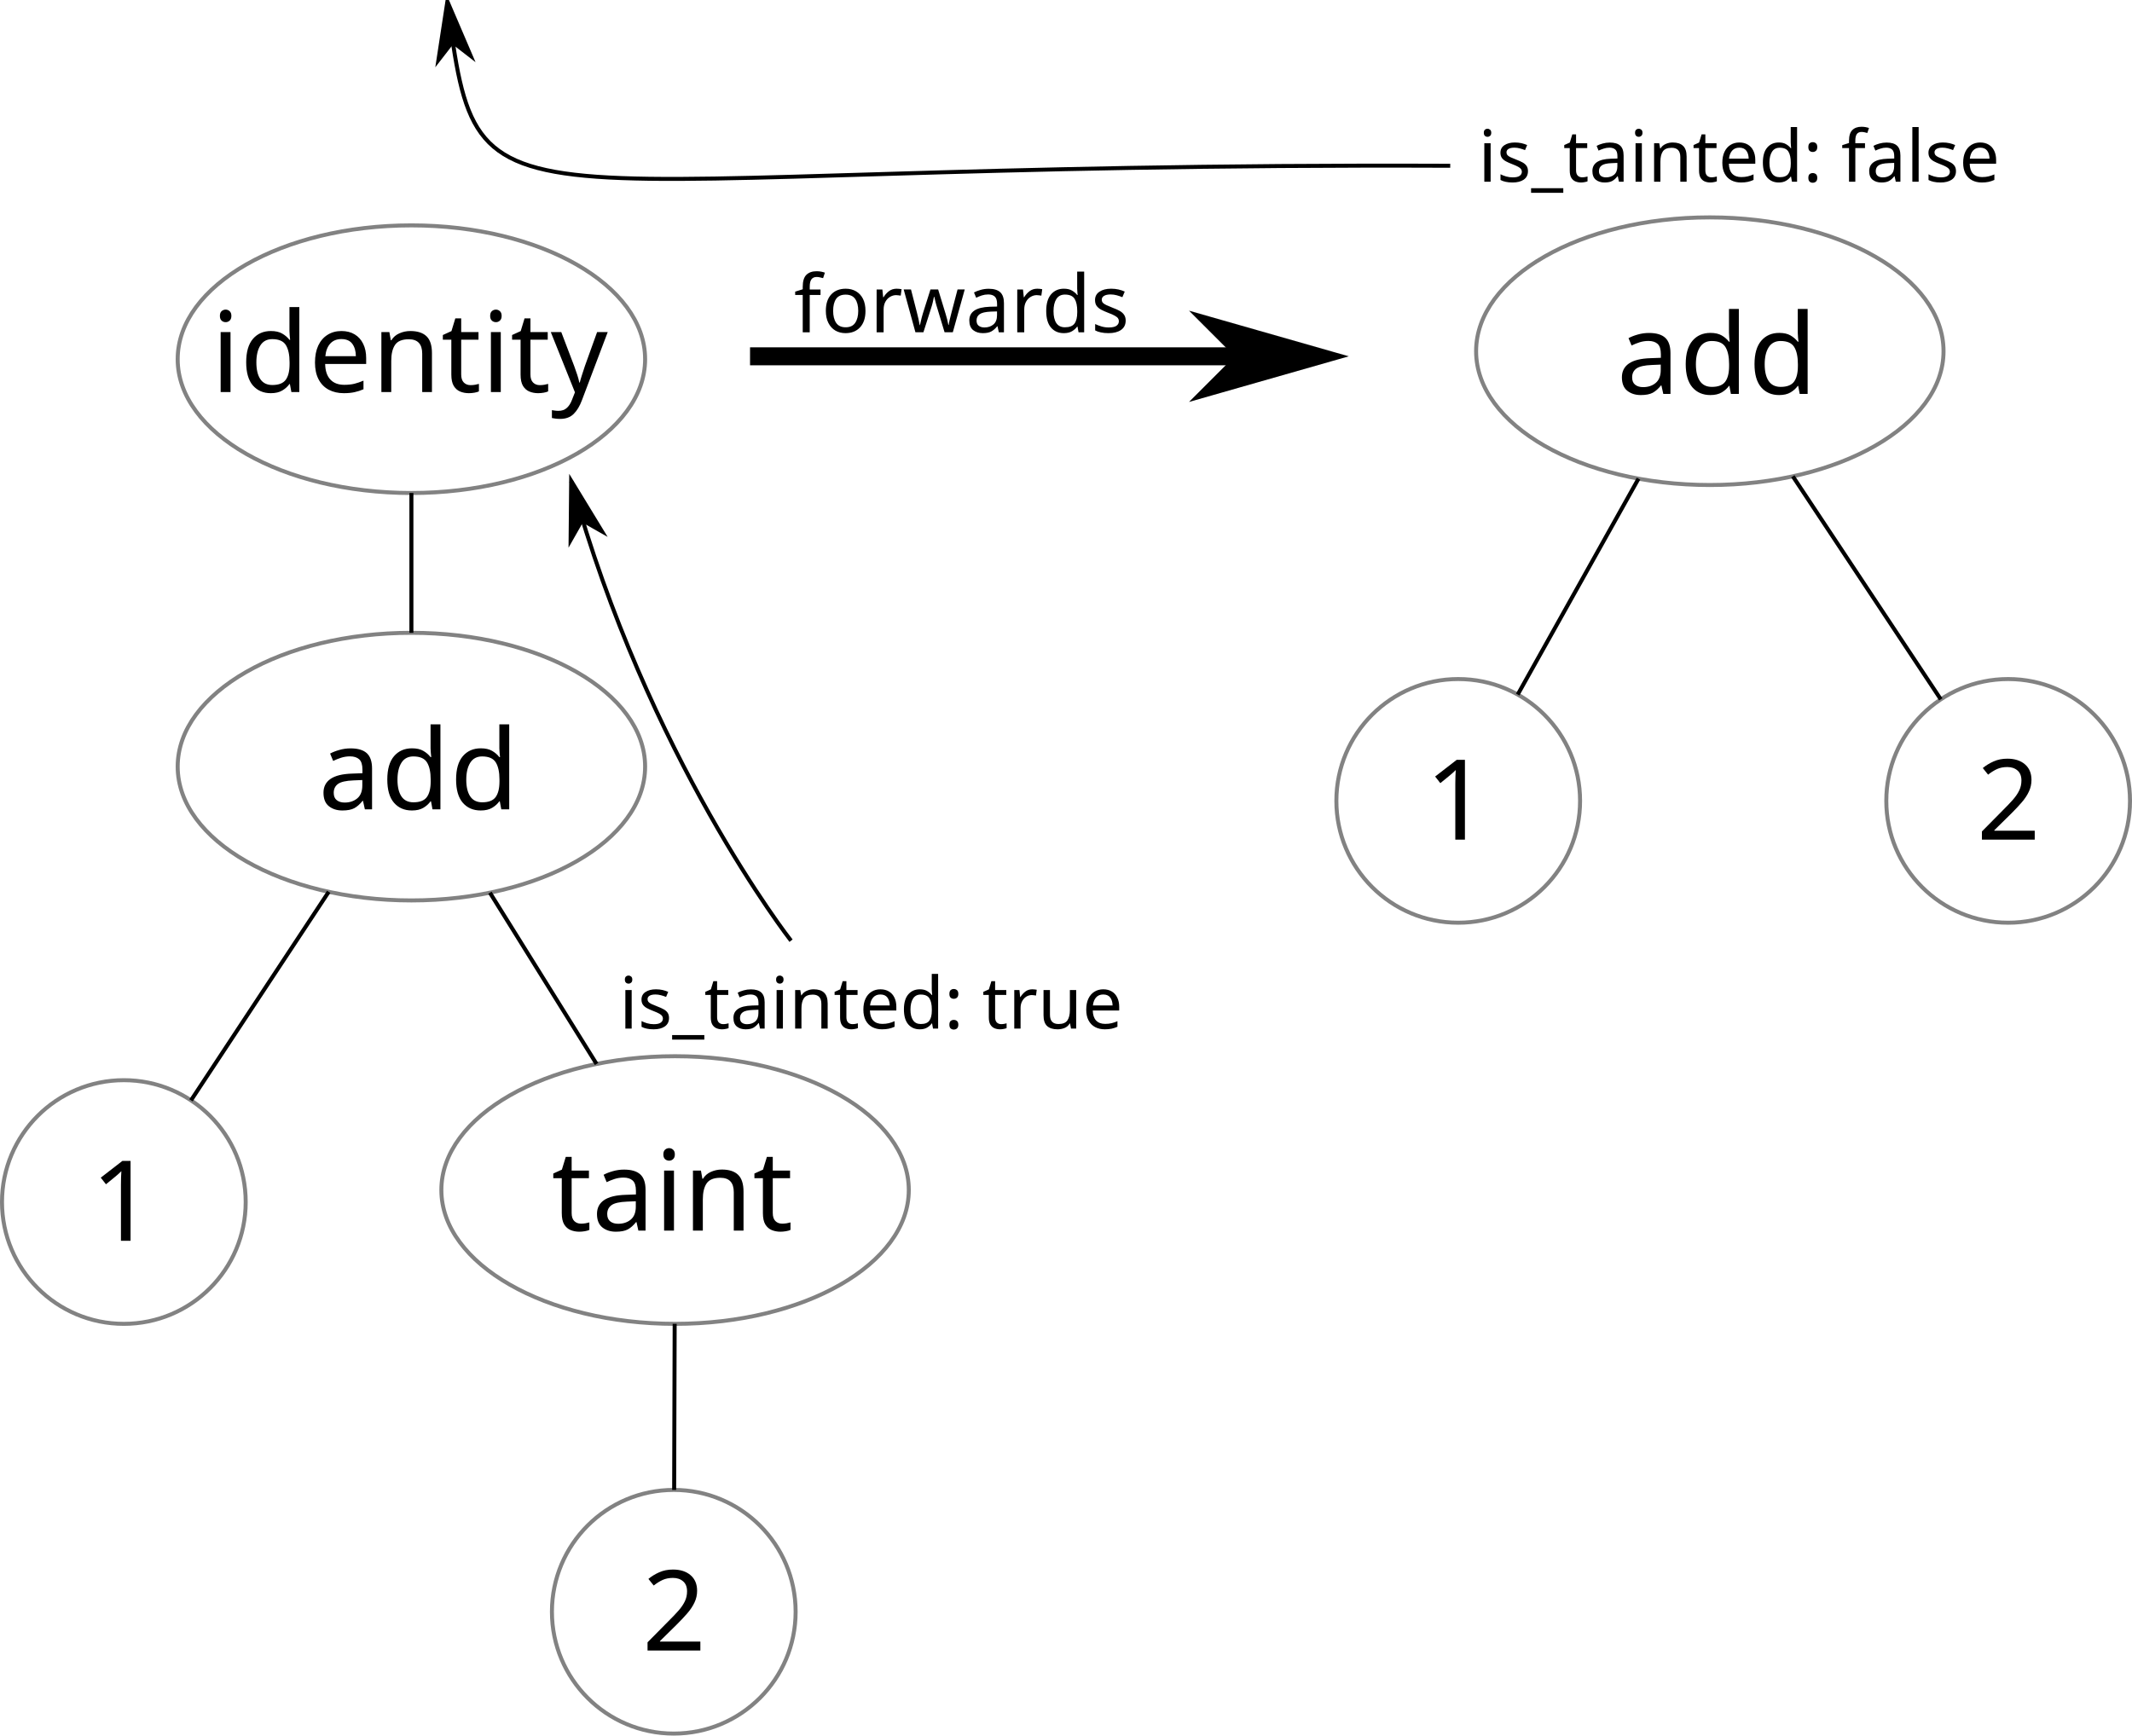
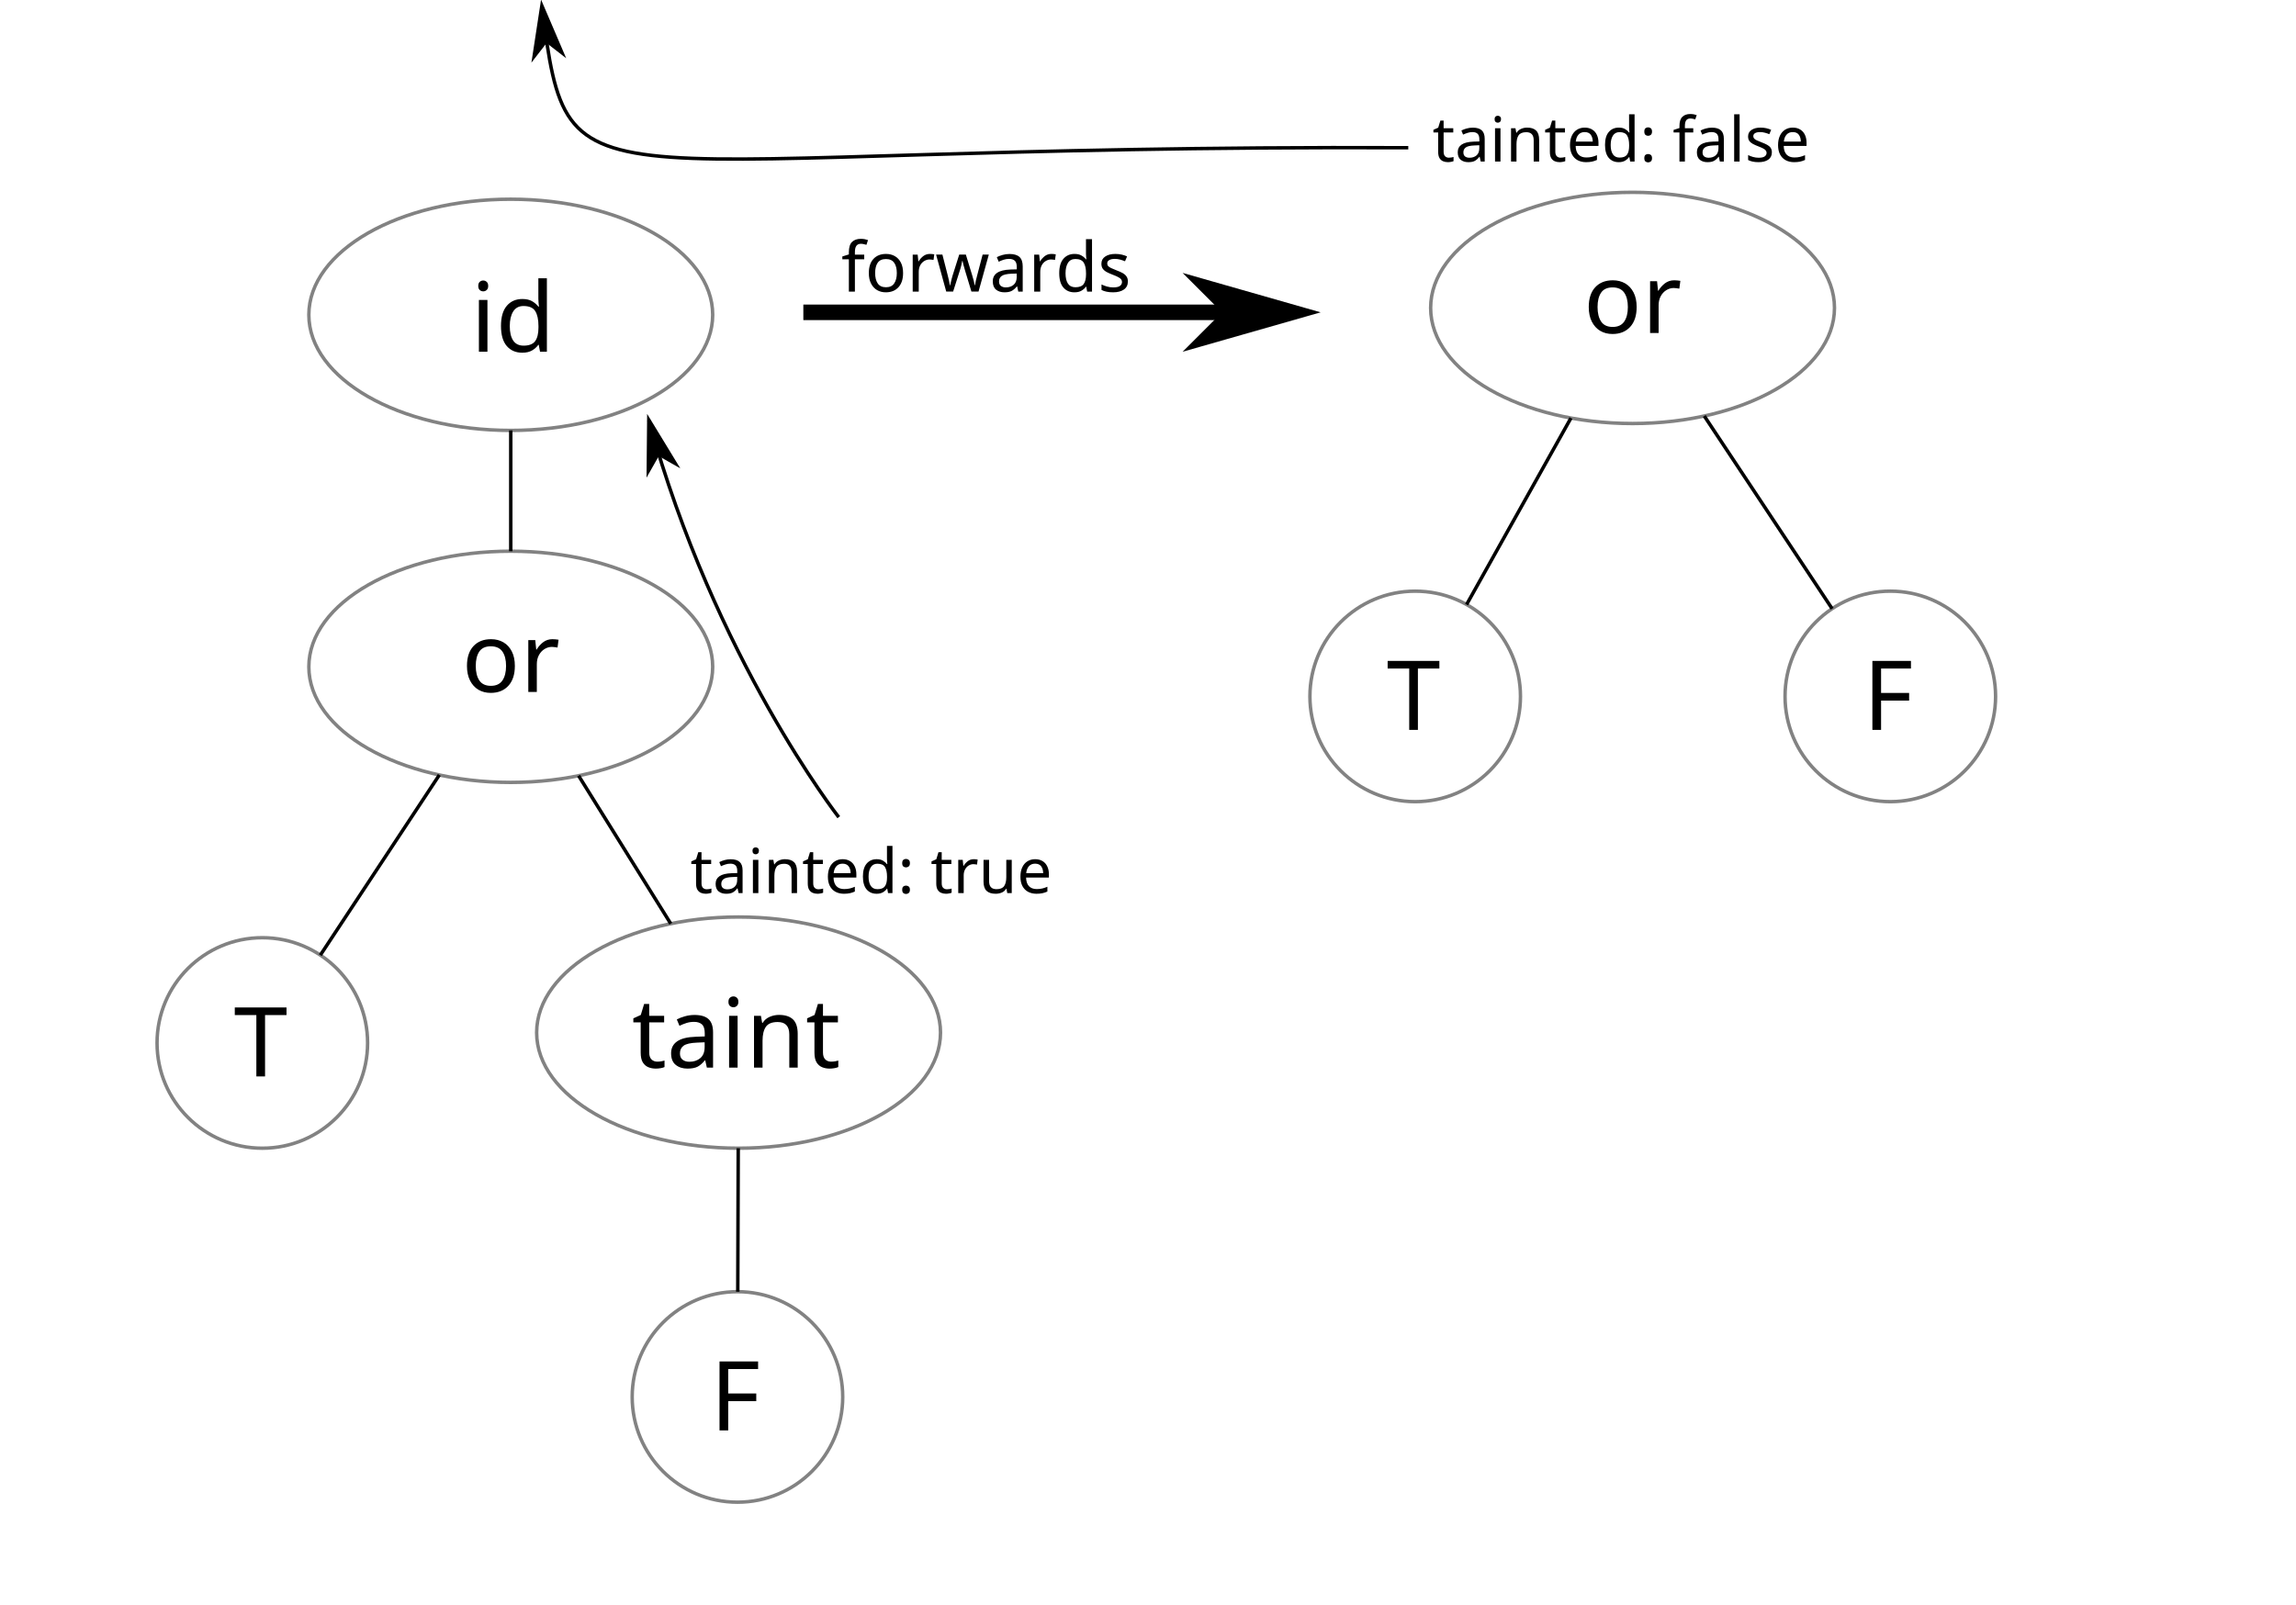
- <svg xmlns="http://www.w3.org/2000/svg" width="533.65" height="434.5" id="svg2" version="1.1">
+ <svg xmlns="http://www.w3.org/2000/svg" width="6.929in" height="4.842in" id="svg2" version="1.1">
  <defs id="defs4">
    <marker orient="auto" refY="0" refX="0" id="Arrow1Mend" style="overflow:visible">
-       <path id="path3873" d="M 0,0 5,-5 -12.5,0 5,5 0,0 z" style="fill-rule:evenodd;stroke:#000000;stroke-width:1pt" transform="matrix(-0.4,0,0,-0.4,-4,0)" />
+       <path id="path3873" d="M 0,0 5,-5 -12.5,0 5,5 0,0 Z" style="fill-rule:evenodd;stroke:#000000;stroke-width:1pt" transform="matrix(-0.4,0,0,-0.4,-4,0)" />
    </marker>
    <marker orient="auto" refY="0" refX="0" id="Arrow1Lend" style="overflow:visible">
-       <path id="path3867" d="M 0,0 5,-5 -12.5,0 5,5 0,0 z" style="fill-rule:evenodd;stroke:#000000;stroke-width:1pt" transform="matrix(-0.8,0,0,-0.8,-10,0)" />
+       <path id="path3867" d="M 0,0 5,-5 -12.5,0 5,5 0,0 Z" style="fill-rule:evenodd;stroke:#000000;stroke-width:1pt" transform="matrix(-0.8,0,0,-0.8,-10,0)" />
    </marker>
  </defs>
-   <g id="layer1" transform="translate(-43.26,-191.1602)">
-     <g id="g3038">
-       <path transform="translate(-31.26419,-58.78)" d="m 236,441.862 c 0,18.502 -26.191,33.5 -58.5,33.5 -32.309,0 -58.5,-14.998 -58.5,-33.5 0,-18.502 26.191,-33.5 58.5,-33.5 32.309,0 58.5,14.998 58.5,33.5 z" id="path2985" style="fill:none;stroke:#000000;stroke-width:1;stroke-linecap:square;stroke-linejoin:round;stroke-miterlimit:4;stroke-opacity:0.49;stroke-dasharray:none;stroke-dashoffset:0" />
-       <text id="text2987" y="393.778" x="122.949" style="font-size:10px;font-style:normal;font-variant:normal;font-weight:normal;font-stretch:normal;line-height:125%;letter-spacing:0px;word-spacing:0px;fill:#000000;fill-opacity:1;stroke:none;font-family:Ubuntu;-inkscape-font-specification:Ubuntu" xml:space="preserve">
-         <tspan style="font-size:28px" y="393.778" x="122.949" id="tspan2989">add</tspan>
+   <g id="layer1" transform="translate(1.74,-189.8546)">
+     <g id="g4199">
+       <ellipse id="path2985" style="fill:none;stroke:#000000;stroke-width:1;stroke-linecap:square;stroke-linejoin:round;stroke-miterlimit:4;stroke-dasharray:none;stroke-dashoffset:0;stroke-opacity:0.49" cx="146.236" cy="383.082" rx="58.5" ry="33.5" />
+       <text id="text2987" y="390.362" x="132" style="font-style:normal;font-variant:normal;font-weight:normal;font-stretch:normal;font-size:10px;line-height:125%;font-family:Ubuntu;-inkscape-font-specification:Ubuntu;letter-spacing:0px;word-spacing:0px;fill:#000000;fill-opacity:1;stroke:none" xml:space="preserve">
+         <tspan style="font-size:28px" y="390.362" x="132" id="tspan2989">or</tspan>
      </text>
    </g>
    <g id="g3003" transform="translate(118,26)">
-       <path transform="translate(-3.59,-5.202)" d="m 128,573.862 c 0,16.845 -13.655,30.5 -30.5,30.5 -16.845,0 -30.5,-13.655 -30.5,-30.5 0,-16.845 13.655,-30.5 30.5,-30.5 16.845,0 30.5,13.655 30.5,30.5 z" id="path2991" style="fill:none;stroke:#000000;stroke-width:1;stroke-linecap:square;stroke-linejoin:round;stroke-miterlimit:4;stroke-opacity:0.49;stroke-dasharray:none;stroke-dashoffset:0" />
-       <text id="text2993" y="578.362" x="86" style="font-size:10px;font-style:normal;font-variant:normal;font-weight:normal;font-stretch:normal;line-height:125%;letter-spacing:0px;word-spacing:0px;fill:#000000;fill-opacity:1;stroke:none;font-family:Ubuntu;-inkscape-font-specification:Ubuntu" xml:space="preserve">
-         <tspan style="font-size:28px" y="578.362" x="86" id="tspan2995">2</tspan>
+       <circle transform="translate(-3.59,-5.202)" id="path2991" style="fill:none;stroke:#000000;stroke-width:1;stroke-linecap:square;stroke-linejoin:round;stroke-miterlimit:4;stroke-dasharray:none;stroke-dashoffset:0;stroke-opacity:0.49" cx="97.5" cy="573.862" r="30.5" />
+       <text id="text2993" y="578.362" x="86" style="font-style:normal;font-variant:normal;font-weight:normal;font-stretch:normal;font-size:10px;line-height:125%;font-family:Ubuntu;-inkscape-font-specification:Ubuntu;letter-spacing:0px;word-spacing:0px;fill:#000000;fill-opacity:1;stroke:none" xml:space="preserve">
+         <tspan style="font-size:28px" y="578.362" x="86" id="tspan2995">F</tspan>
      </text>
    </g>
    <g id="g3008" transform="translate(-112,-76.578)">
-       <path style="fill:none;stroke:#000000;stroke-width:1;stroke-linecap:square;stroke-linejoin:round;stroke-miterlimit:4;stroke-opacity:0.49;stroke-dasharray:none;stroke-dashoffset:0" id="path2997" d="m 128,573.862 c 0,16.845 -13.655,30.5 -30.5,30.5 -16.845,0 -30.5,-13.655 -30.5,-30.5 0,-16.845 13.655,-30.5 30.5,-30.5 16.845,0 30.5,13.655 30.5,30.5 z" transform="translate(88.76,-5.202)" />
-       <text xml:space="preserve" style="font-size:10px;font-style:normal;font-variant:normal;font-weight:normal;font-stretch:normal;line-height:125%;letter-spacing:0px;word-spacing:0px;fill:#000000;fill-opacity:1;stroke:none;font-family:Ubuntu;-inkscape-font-specification:Ubuntu" x="178" y="578.362" id="text2999">
-         <tspan id="tspan3001" x="178" y="578.362" style="font-size:28px">1</tspan>
+       <circle style="fill:none;stroke:#000000;stroke-width:1;stroke-linecap:square;stroke-linejoin:round;stroke-miterlimit:4;stroke-dasharray:none;stroke-dashoffset:0;stroke-opacity:0.49" id="path2997" transform="translate(88.76,-5.202)" cx="97.5" cy="573.862" r="30.5" />
+       <text xml:space="preserve" style="font-style:normal;font-variant:normal;font-weight:normal;font-stretch:normal;font-size:10px;line-height:125%;font-family:Ubuntu;-inkscape-font-specification:Ubuntu;letter-spacing:0px;word-spacing:0px;fill:#000000;fill-opacity:1;stroke:none" x="178" y="578.362" id="text2999">
+         <tspan id="tspan3001" x="178" y="578.362" style="font-size:28px">T</tspan>
      </text>
    </g>
    <g id="g3029" transform="translate(8,-12)">
-       <path style="fill:none;stroke:#000000;stroke-width:1;stroke-linecap:square;stroke-linejoin:round;stroke-miterlimit:4;stroke-opacity:0.49;stroke-dasharray:none;stroke-dashoffset:0" id="path3020" d="m 236,441.862 c 0,18.502 -26.191,33.5 -58.5,33.5 -32.309,0 -58.5,-14.998 -58.5,-33.5 0,-18.502 26.191,-33.5 58.5,-33.5 32.309,0 58.5,14.998 58.5,33.5 z" transform="translate(26.73581,59.22)" />
-       <text xml:space="preserve" style="font-size:10px;font-style:normal;font-variant:normal;font-weight:normal;font-stretch:normal;line-height:125%;letter-spacing:0px;word-spacing:0px;fill:#000000;fill-opacity:1;stroke:none;font-family:Ubuntu;-inkscape-font-specification:Ubuntu" x="173.296" y="511.232" id="text3022">
+       <ellipse style="fill:none;stroke:#000000;stroke-width:1;stroke-linecap:square;stroke-linejoin:round;stroke-miterlimit:4;stroke-dasharray:none;stroke-dashoffset:0;stroke-opacity:0.49" id="path3020" transform="translate(26.73581,59.22)" cx="177.5" cy="441.862" rx="58.5" ry="33.5" />
+       <text xml:space="preserve" style="font-style:normal;font-variant:normal;font-weight:normal;font-stretch:normal;font-size:10px;line-height:125%;font-family:Ubuntu;-inkscape-font-specification:Ubuntu;letter-spacing:0px;word-spacing:0px;fill:#000000;fill-opacity:1;stroke:none" x="173.296" y="511.232" id="text3022">
        <tspan id="tspan3024" x="173.296" y="511.232" style="font-size:28px">taint</tspan>
      </text>
    </g>
-     <path style="fill:none;stroke:#000000;stroke-width:1px;stroke-linecap:butt;stroke-linejoin:miter;stroke-opacity:1" d="M 91.068,466.628 125.539,414.425" id="path3038" />
-     <path style="fill:none;stroke:#000000;stroke-width:1px;stroke-linecap:butt;stroke-linejoin:miter;stroke-opacity:1" d="M 192.583,457.519 165.888,414.645" id="path3040" />
-     <path style="fill:none;stroke:#000000;stroke-width:1px;stroke-linecap:butt;stroke-linejoin:miter;stroke-opacity:1" d="m 212.004,564.16 0.128,-41.578" id="path3042" />
-     <g id="g3055">
-       <path style="fill:none;stroke:#000000;stroke-width:1;stroke-linecap:square;stroke-linejoin:round;stroke-miterlimit:4;stroke-opacity:0.49;stroke-dasharray:none;stroke-dashoffset:0" id="path3046" d="m 236,441.862 c 0,18.502 -26.191,33.5 -58.5,33.5 -32.309,0 -58.5,-14.998 -58.5,-33.5 0,-18.502 26.191,-33.5 58.5,-33.5 32.309,0 58.5,14.998 58.5,33.5 z" transform="translate(-31.26419,-160.78)" />
-       <text xml:space="preserve" style="font-size:10px;font-style:normal;font-variant:normal;font-weight:normal;font-stretch:normal;line-height:125%;letter-spacing:0px;word-spacing:0px;fill:#000000;fill-opacity:1;stroke:none;font-family:Ubuntu;-inkscape-font-specification:Ubuntu" x="96.114" y="289.314" id="text3048">
-         <tspan id="tspan3050" x="96.114" y="289.314" style="font-size:28px">identity</tspan>
+     <path style="fill:none;stroke:#000000;stroke-width:1px;stroke-linecap:butt;stroke-linejoin:miter;stroke-opacity:1" d="M 91.066,466.631 125.539,414.425" id="path3038" />
+     <path style="fill:none;stroke:#000000;stroke-width:1px;stroke-linecap:butt;stroke-linejoin:miter;stroke-opacity:1" d="M 192.589,457.528 165.888,414.645" id="path3040" />
+     <path style="fill:none;stroke:#000000;stroke-width:1px;stroke-linecap:butt;stroke-linejoin:miter;stroke-opacity:1" d="m 212.004,564.161 0.128,-41.579" id="path3042" />
+     <g id="g4215">
+       <ellipse style="fill:none;stroke:#000000;stroke-width:1;stroke-linecap:square;stroke-linejoin:round;stroke-miterlimit:4;stroke-dasharray:none;stroke-dashoffset:0;stroke-opacity:0.49" id="path3046" cx="146.236" cy="281.082" rx="58.5" ry="33.5" />
+       <text xml:space="preserve" style="font-style:normal;font-variant:normal;font-weight:normal;font-stretch:normal;font-size:10px;line-height:125%;font-family:Ubuntu;-inkscape-font-specification:Ubuntu;letter-spacing:0px;word-spacing:0px;fill:#000000;fill-opacity:1;stroke:none" x="134.631" y="291.778" id="text3048">
+         <tspan id="tspan3050" x="134.631" y="291.778" style="font-size:28px">id</tspan>
      </text>
    </g>
    <path style="fill:none;stroke:#000000;stroke-width:1px;stroke-linecap:butt;stroke-linejoin:miter;stroke-opacity:1" d="m 146.236,314.582 0,35" id="path3060" />
-     <g id="g3030">
-       <path style="fill:none;stroke:#000000;stroke-width:1;stroke-linecap:square;stroke-linejoin:round;stroke-miterlimit:4;stroke-opacity:0.49;stroke-dasharray:none;stroke-dashoffset:0" id="path3064" d="m 236,441.862 c 0,18.502 -26.191,33.5 -58.5,33.5 -32.309,0 -58.5,-14.998 -58.5,-33.5 0,-18.502 26.191,-33.5 58.5,-33.5 32.309,0 58.5,14.998 58.5,33.5 z" transform="translate(293.7358,-162.78)" />
-       <text xml:space="preserve" style="font-size:10px;font-style:normal;font-variant:normal;font-weight:normal;font-stretch:normal;line-height:125%;letter-spacing:0px;word-spacing:0px;fill:#000000;fill-opacity:1;stroke:none;font-family:Ubuntu;-inkscape-font-specification:Ubuntu" x="447.949" y="289.778" id="text3066">
-         <tspan id="tspan3068" x="447.949" y="289.778" style="font-size:28px">add</tspan>
+     <g id="g4207">
+       <ellipse style="fill:none;stroke:#000000;stroke-width:1;stroke-linecap:square;stroke-linejoin:round;stroke-miterlimit:4;stroke-dasharray:none;stroke-dashoffset:0;stroke-opacity:0.49" id="path3064" cx="471.236" cy="279.082" rx="58.5" ry="33.5" />
+       <text xml:space="preserve" style="font-style:normal;font-variant:normal;font-weight:normal;font-stretch:normal;font-size:10px;line-height:125%;font-family:Ubuntu;-inkscape-font-specification:Ubuntu;letter-spacing:0px;word-spacing:0px;fill:#000000;fill-opacity:1;stroke:none" x="457" y="286.362" id="text3066">
+         <tspan id="tspan3068" x="457" y="286.362" style="font-size:28px">or</tspan>
      </text>
    </g>
    <g transform="translate(452,-177)" id="g3070">
-       <path style="fill:none;stroke:#000000;stroke-width:1;stroke-linecap:square;stroke-linejoin:round;stroke-miterlimit:4;stroke-opacity:0.49;stroke-dasharray:none;stroke-dashoffset:0" id="path3072" d="m 128,573.862 c 0,16.845 -13.655,30.5 -30.5,30.5 -16.845,0 -30.5,-13.655 -30.5,-30.5 0,-16.845 13.655,-30.5 30.5,-30.5 16.845,0 30.5,13.655 30.5,30.5 z" transform="translate(-3.59,-5.202)" />
-       <text xml:space="preserve" style="font-size:10px;font-style:normal;font-variant:normal;font-weight:normal;font-stretch:normal;line-height:125%;letter-spacing:0px;word-spacing:0px;fill:#000000;fill-opacity:1;stroke:none;font-family:Ubuntu;-inkscape-font-specification:Ubuntu" x="86" y="578.362" id="text3074">
-         <tspan id="tspan3076" x="86" y="578.362" style="font-size:28px">2</tspan>
+       <circle style="fill:none;stroke:#000000;stroke-width:1;stroke-linecap:square;stroke-linejoin:round;stroke-miterlimit:4;stroke-dasharray:none;stroke-dashoffset:0;stroke-opacity:0.49" id="path3072" transform="translate(-3.59,-5.202)" cx="97.5" cy="573.862" r="30.5" />
+       <text xml:space="preserve" style="font-style:normal;font-variant:normal;font-weight:normal;font-stretch:normal;font-size:10px;line-height:125%;font-family:Ubuntu;-inkscape-font-specification:Ubuntu;letter-spacing:0px;word-spacing:0px;fill:#000000;fill-opacity:1;stroke:none" x="86" y="578.362" id="text3074">
+         <tspan id="tspan3076" x="86" y="578.362" style="font-size:28px">F</tspan>
      </text>
    </g>
    <g transform="translate(222,-177)" id="g3078">
-       <path transform="translate(88.76,-5.202)" d="m 128,573.862 c 0,16.845 -13.655,30.5 -30.5,30.5 -16.845,0 -30.5,-13.655 -30.5,-30.5 0,-16.845 13.655,-30.5 30.5,-30.5 16.845,0 30.5,13.655 30.5,30.5 z" id="path3080" style="fill:none;stroke:#000000;stroke-width:1;stroke-linecap:square;stroke-linejoin:round;stroke-miterlimit:4;stroke-opacity:0.49;stroke-dasharray:none;stroke-dashoffset:0" />
-       <text id="text3082" y="578.362" x="178" style="font-size:10px;font-style:normal;font-variant:normal;font-weight:normal;font-stretch:normal;line-height:125%;letter-spacing:0px;word-spacing:0px;fill:#000000;fill-opacity:1;stroke:none;font-family:Ubuntu;-inkscape-font-specification:Ubuntu" xml:space="preserve">
-         <tspan style="font-size:28px" y="578.362" x="178" id="tspan3084">1</tspan>
+       <circle transform="translate(88.76,-5.202)" id="path3080" style="fill:none;stroke:#000000;stroke-width:1;stroke-linecap:square;stroke-linejoin:round;stroke-miterlimit:4;stroke-dasharray:none;stroke-dashoffset:0;stroke-opacity:0.49" cx="97.5" cy="573.862" r="30.5" />
+       <text id="text3082" y="578.362" x="178" style="font-style:normal;font-variant:normal;font-weight:normal;font-stretch:normal;font-size:10px;line-height:125%;font-family:Ubuntu;-inkscape-font-specification:Ubuntu;letter-spacing:0px;word-spacing:0px;fill:#000000;fill-opacity:1;stroke:none" xml:space="preserve">
+         <tspan style="font-size:28px" y="578.362" x="178" id="tspan3084">T</tspan>
      </text>
    </g>
-     <path style="fill:none;stroke:#000000;stroke-width:1px;stroke-linecap:butt;stroke-linejoin:miter;stroke-opacity:1" d="m 423.153,365.037 30.232,-54.043" id="path3086" />
-     <path style="fill:none;stroke:#000000;stroke-width:1px;stroke-linecap:butt;stroke-linejoin:miter;stroke-opacity:1" d="M 529.049,366.241 492.014,310.408" id="path3088" />
-     <path style="fill:none;stroke:#000000;stroke-width:4.5;stroke-linecap:butt;stroke-linejoin:miter;stroke-miterlimit:4;stroke-opacity:1;stroke-dasharray:none;marker-end:url(#Arrow1Mend)" d="m 231,280.362 141,0" id="path3090" />
-     <text xml:space="preserve" style="font-size:10px;font-style:normal;font-variant:normal;font-weight:normal;font-stretch:normal;line-height:125%;letter-spacing:0px;word-spacing:0px;fill:#000000;fill-opacity:1;stroke:none;font-family:Ubuntu;-inkscape-font-specification:Ubuntu" x="242" y="274.362" id="text4490">
+     <path style="fill:none;stroke:#000000;stroke-width:1px;stroke-linecap:butt;stroke-linejoin:miter;stroke-opacity:1" d="m 423.15,365.042 30.235,-54.049" id="path3086" />
+     <path style="fill:none;stroke:#000000;stroke-width:1px;stroke-linecap:butt;stroke-linejoin:miter;stroke-opacity:1" d="M 529.051,366.244 492.014,310.408" id="path3088" />
+     <path style="fill:none;stroke:#000000;stroke-width:4.5;stroke-linecap:butt;stroke-linejoin:miter;stroke-miterlimit:4;stroke-dasharray:none;stroke-opacity:1;marker-end:url(#Arrow1Mend)" d="m 231,280.362 141,0" id="path3090" />
+     <text xml:space="preserve" style="font-style:normal;font-variant:normal;font-weight:normal;font-stretch:normal;font-size:10px;line-height:125%;font-family:Ubuntu;-inkscape-font-specification:Ubuntu;letter-spacing:0px;word-spacing:0px;fill:#000000;fill-opacity:1;stroke:none" x="242" y="274.362" id="text4490">
      <tspan id="tspan4492" x="242" y="274.362" style="font-size:20px">forwards</tspan>
    </text>
-     <text xml:space="preserve" style="font-size:18px;font-style:normal;font-variant:normal;font-weight:normal;font-stretch:normal;line-height:125%;letter-spacing:0px;word-spacing:0px;fill:#000000;fill-opacity:1;stroke:none;font-family:Ubuntu;-inkscape-font-specification:Ubuntu" x="198.26" y="448.66" id="text3027">
-       <tspan id="tspan3029" x="198.26" y="448.66">is_tainted: true</tspan>
+     <text xml:space="preserve" style="font-style:normal;font-variant:normal;font-weight:normal;font-stretch:normal;font-size:18px;line-height:125%;font-family:Ubuntu;-inkscape-font-specification:Ubuntu;letter-spacing:0px;word-spacing:0px;fill:#000000;fill-opacity:1;stroke:none" x="198.26" y="448.66" id="text3027">
+       <tspan id="tspan3029" x="198.26" y="448.66">tainted: true</tspan>
    </text>
-     <text xml:space="preserve" style="font-size:18px;font-style:normal;font-variant:normal;font-weight:normal;font-stretch:normal;line-height:125%;letter-spacing:0px;word-spacing:0px;fill:#000000;fill-opacity:1;stroke:none;font-family:Ubuntu;-inkscape-font-specification:Ubuntu" x="413.26" y="236.66" id="text3031">
-       <tspan id="tspan3033" x="413.26" y="236.66">is_tainted: false</tspan>
+     <text xml:space="preserve" style="font-style:normal;font-variant:normal;font-weight:normal;font-stretch:normal;font-size:18px;line-height:125%;font-family:Ubuntu;-inkscape-font-specification:Ubuntu;letter-spacing:0px;word-spacing:0px;fill:#000000;fill-opacity:1;stroke:none" x="413.26" y="236.66" id="text3031">
+       <tspan id="tspan3033" x="413.26" y="236.66">tainted: false</tspan>
    </text>
    <path style="fill:none;stroke:#000000;stroke-width:1px;stroke-linecap:butt;stroke-linejoin:miter;stroke-opacity:1;marker-end:url(#Arrow1Lend)" d="m 198,181.578 c 0,0 -36,-46 -55,-115" id="path3035" transform="translate(43.26,245.0822)" />
    <path style="fill:none;stroke:#000000;stroke-width:1px;stroke-linecap:butt;stroke-linejoin:miter;stroke-opacity:1;marker-end:url(#Arrow1Lend)" d="m 363,-12.422 c -243,-1 -243,22 -251,-41" id="path4185" transform="translate(43.26,245.0822)" />
  </g>
</svg>
